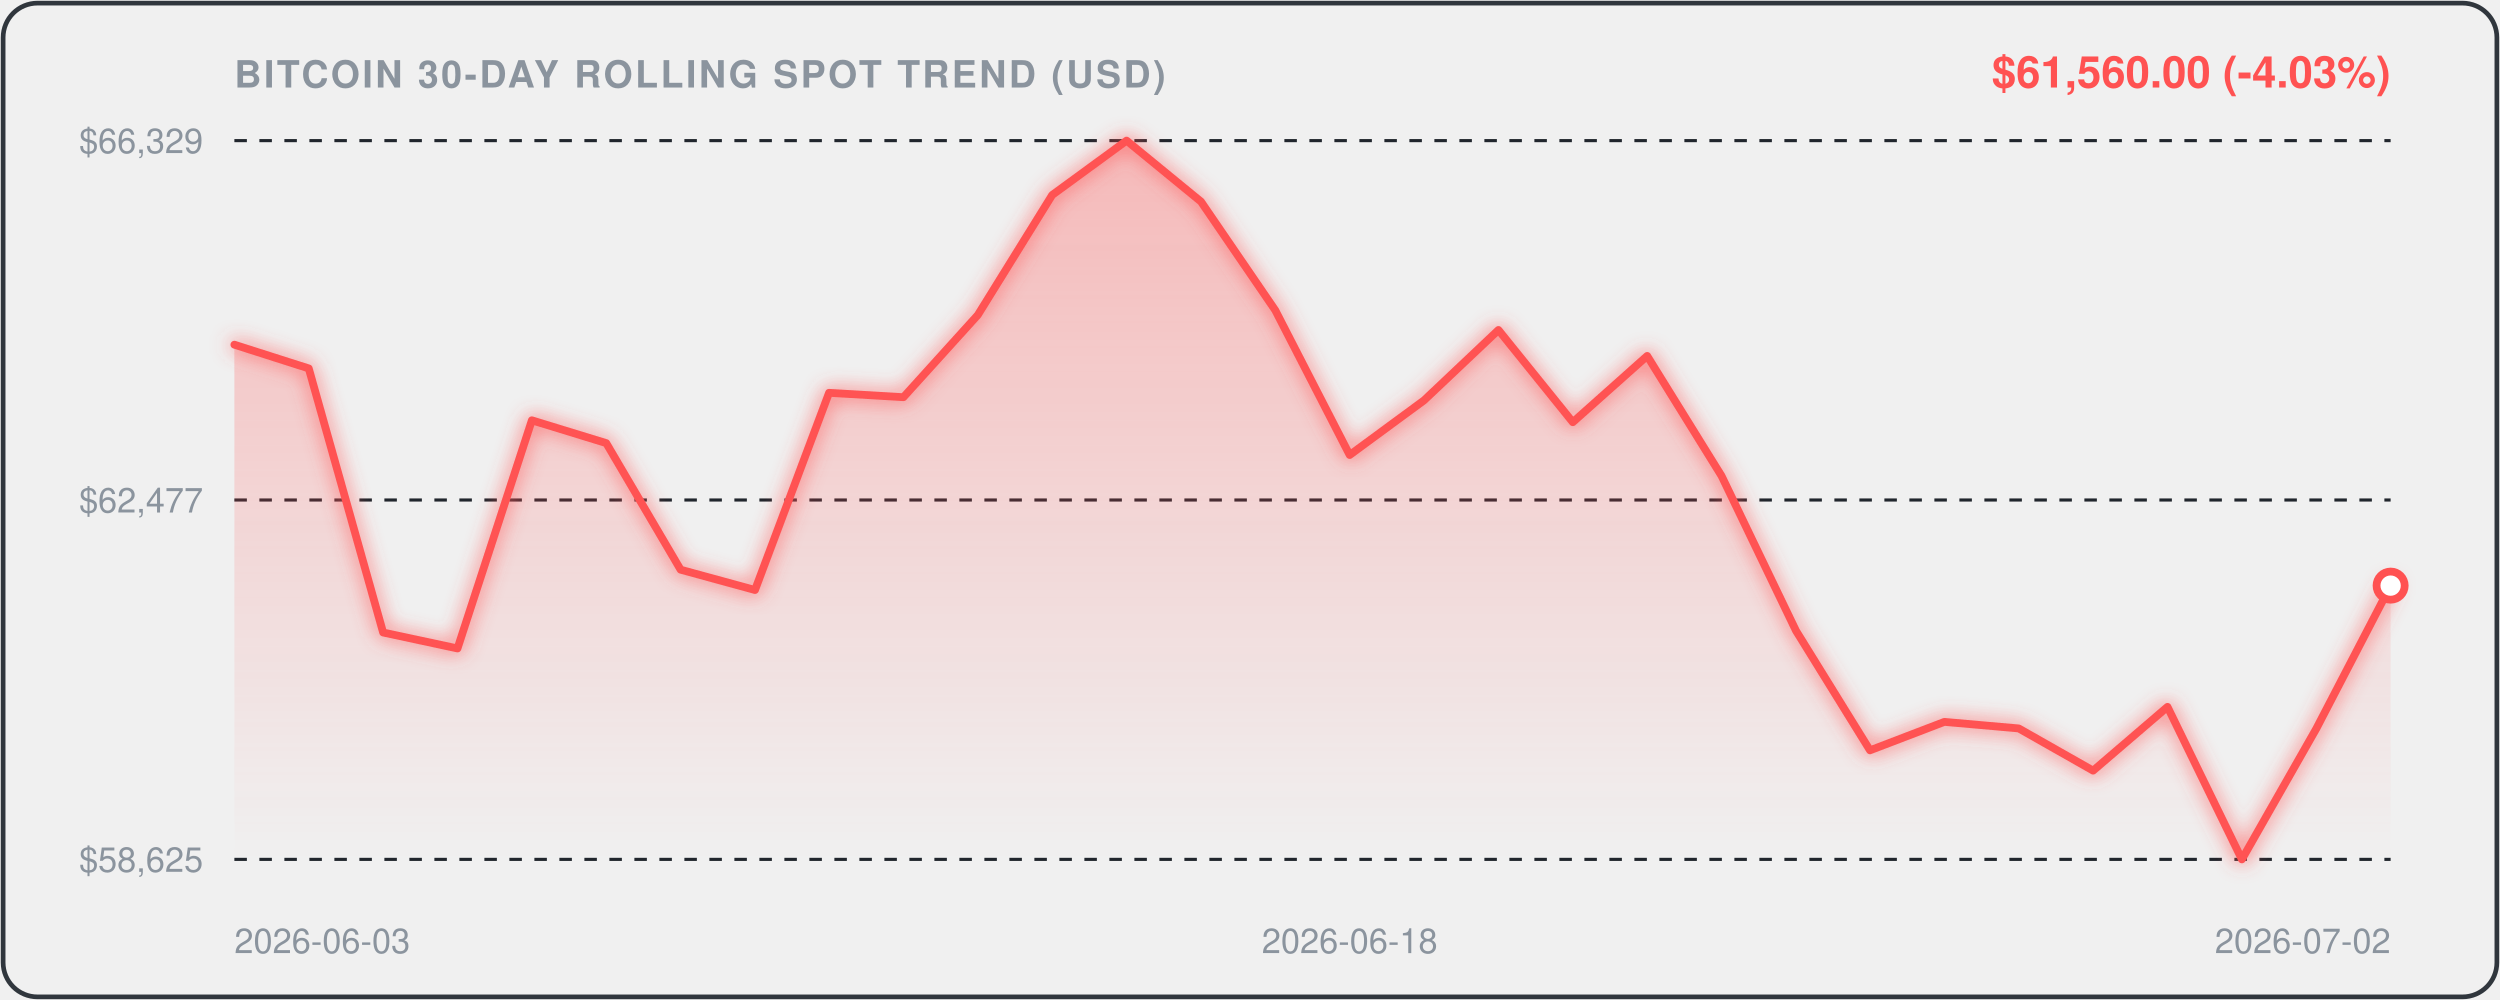
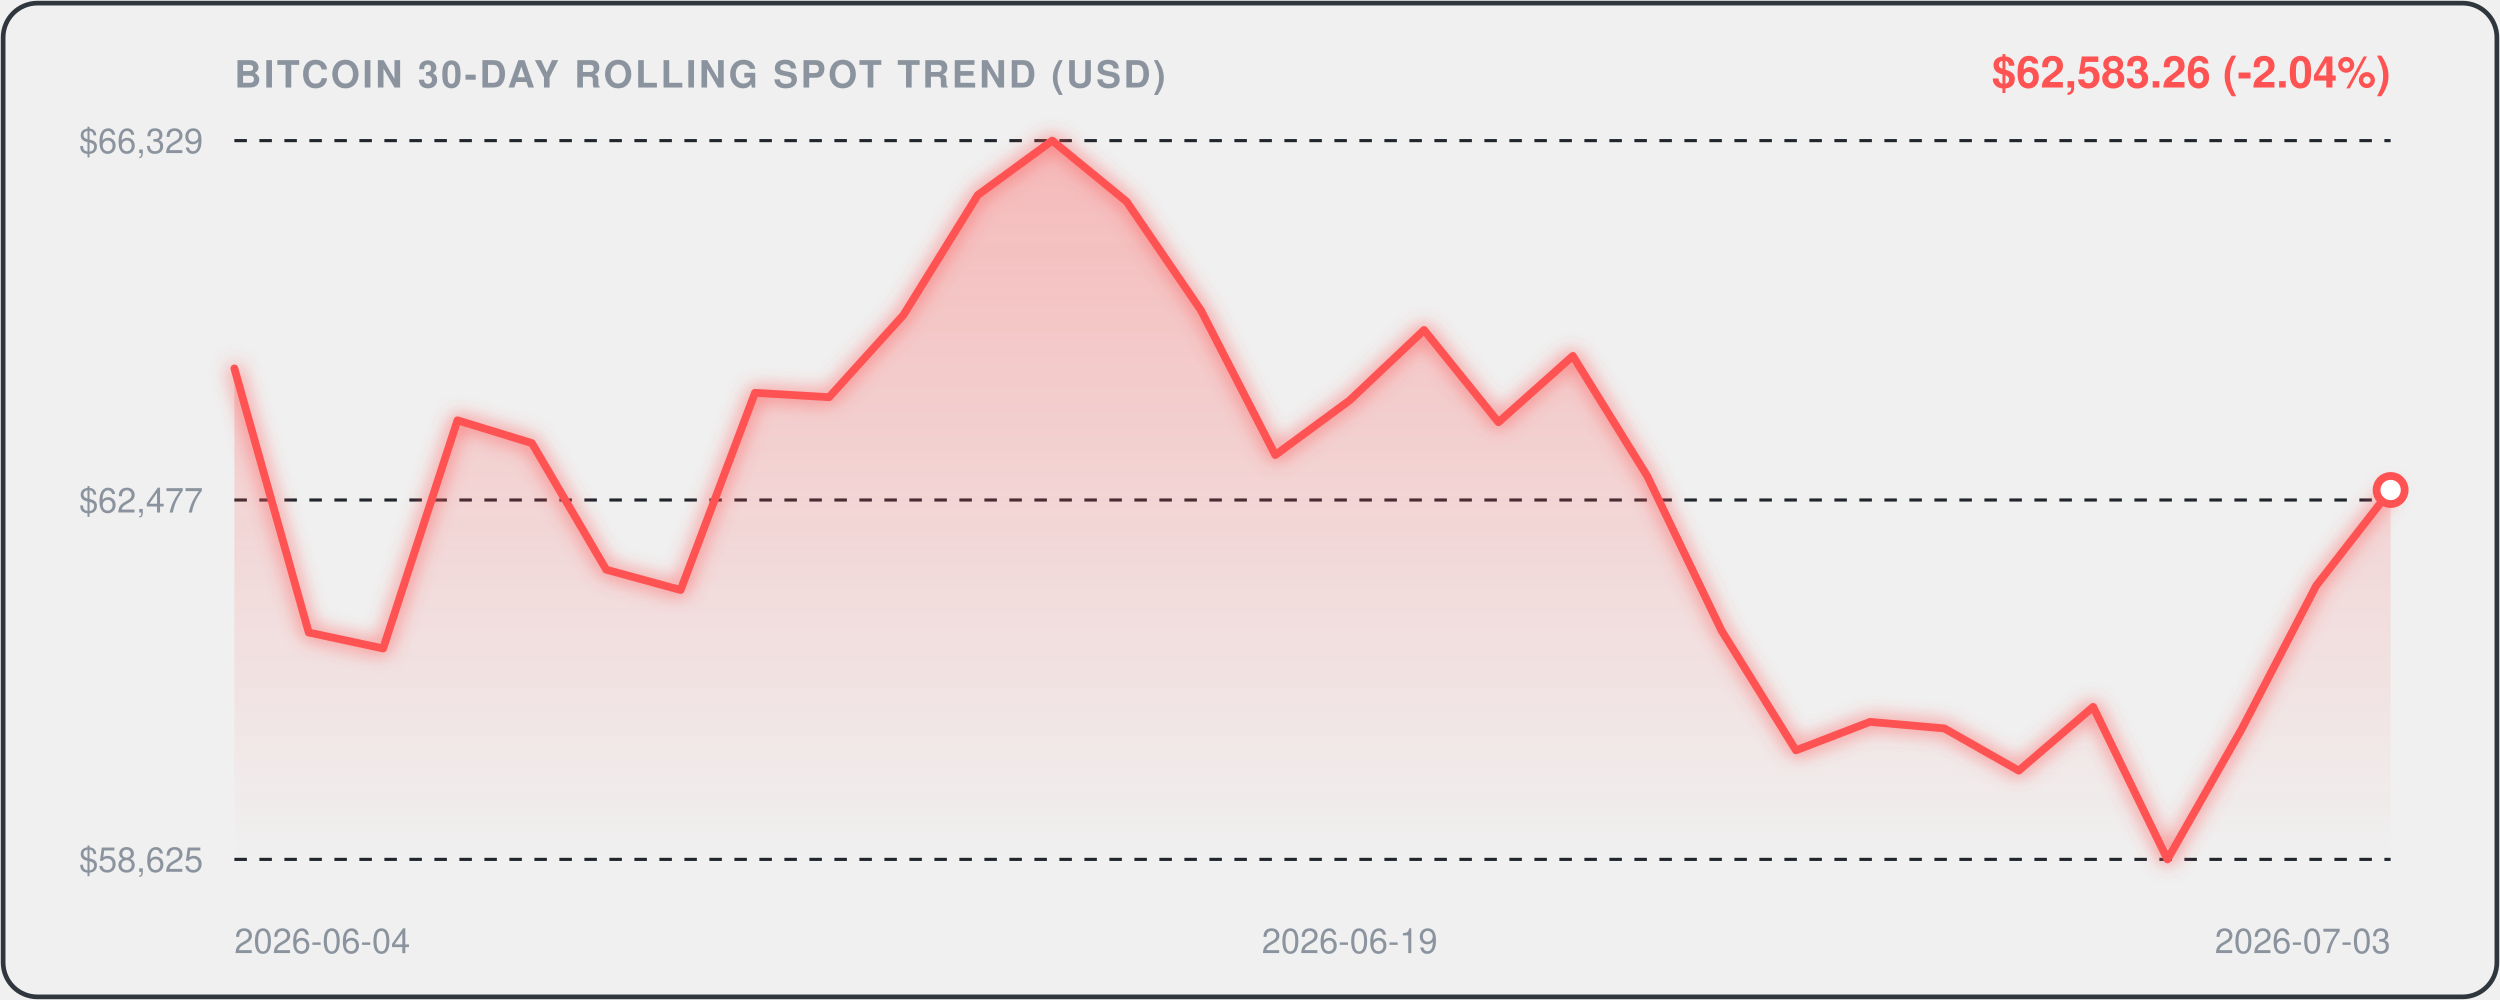
<svg xmlns="http://www.w3.org/2000/svg" viewBox="0 0 800 320" width="100%" height="100%" style="background:#0d1117;border-radius:12px;font-family:-apple-system,BlinkMacSystemFont,'Segoe UI',Helvetica,Arial,sans-serif;">
  <defs>
    <linearGradient id="areaGrad" x1="0" y1="0" x2="0" y2="1">
      <stop offset="0%" stop-color="rgba(255, 82, 82, 0.35)" />
      <stop offset="100%" stop-color="rgba(255, 82, 82, 0.0)" />
    </linearGradient>
    <filter id="glow" x="-20%" y="-20%" width="140%" height="140%">
      <feGaussianBlur stdDeviation="3" result="blur" />
      <feComposite in="SourceGraphic" in2="blur" operator="over" />
    </filter>
  </defs>
  <rect x="1" y="1" width="798" height="318" rx="11" fill="none" stroke="#30363d" stroke-width="1.5" />
  <text x="75" y="28" fill="#8b949e" font-size="12" font-weight="600" letter-spacing="0.8">BITCOIN 30-DAY ROLLING SPOT TREND (USD)</text>
-   <text x="765" y="28" text-anchor="end" fill="#FF5252" font-size="14" font-weight="700">$61,560.00 (-4.03%)</text>
+   <text x="765" y="28" text-anchor="end" fill="#FF5252" font-size="14" font-weight="700">$62,583.26 (-2.04%)</text>
  <line x1="75" y1="45" x2="765" y2="45" stroke="#21262d" stroke-width="1" stroke-dasharray="4,4" />
  <text x="65" y="49" text-anchor="end" fill="#8b949e" font-size="11">$66,329</text>
  <line x1="75" y1="160.0" x2="765" y2="160.0" stroke="#21262d" stroke-width="1" stroke-dasharray="4,4" />
  <text x="65" y="164.0" text-anchor="end" fill="#8b949e" font-size="11">$62,477</text>
  <line x1="75" y1="275" x2="765" y2="275" stroke="#21262d" stroke-width="1" stroke-dasharray="4,4" />
  <text x="65" y="279" text-anchor="end" fill="#8b949e" font-size="11">$58,625</text>
-   <path d="M 75.0,110.3 L 98.8,117.9 L 122.6,202.4 L 146.4,207.5 L 170.2,134.5 L 194.0,141.8 L 217.8,182.3 L 241.6,188.8 L 265.3,125.7 L 289.1,127.1 L 312.9,100.8 L 336.7,62.4 L 360.5,45.0 L 384.3,64.5 L 408.1,99.3 L 431.9,145.6 L 455.7,128.1 L 479.5,105.6 L 503.3,135.1 L 527.1,113.9 L 550.9,152.3 L 574.7,201.8 L 598.4,240.1 L 622.2,231.0 L 646.0,233.1 L 669.8,246.6 L 693.6,226.2 L 717.4,275.0 L 741.2,233.2 L 765.0,187.4 L 765.0,275.0 L 75.0,275.0 Z" fill="url(#areaGrad)" />
-   <path d="M 75.0,110.3 L 98.8,117.9 L 122.6,202.4 L 146.4,207.5 L 170.2,134.5 L 194.0,141.8 L 217.8,182.3 L 241.6,188.8 L 265.3,125.7 L 289.1,127.1 L 312.9,100.8 L 336.7,62.4 L 360.5,45.0 L 384.3,64.5 L 408.1,99.3 L 431.9,145.6 L 455.7,128.1 L 479.5,105.6 L 503.3,135.1 L 527.1,113.9 L 550.9,152.3 L 574.7,201.8 L 598.4,240.1 L 622.2,231.0 L 646.0,233.1 L 669.8,246.6 L 693.6,226.2 L 717.4,275.0 L 741.2,233.2 L 765.0,187.4" fill="none" stroke="#FF5252" stroke-width="2.5" stroke-linecap="round" stroke-linejoin="round" filter="url(#glow)" />
-   <circle cx="765.0" cy="187.4" r="4.5" fill="#ffffff" stroke="#FF5252" stroke-width="2.5" />
-   <text x="75.0" y="305" fill="#8b949e" font-size="11" text-anchor="start">2026-06-03</text>
-   <text x="431.9" y="305" fill="#8b949e" font-size="11" text-anchor="middle">2026-06-18</text>
-   <text x="765.0" y="305" fill="#8b949e" font-size="11" text-anchor="end">2026-07-02</text>
+   <path d="M 75.0,117.9 L 98.8,202.4 L 122.6,207.5 L 146.4,134.5 L 170.2,141.8 L 194.0,182.3 L 217.8,188.8 L 241.6,125.7 L 265.3,127.1 L 289.1,100.8 L 312.9,62.4 L 336.7,45.0 L 360.5,64.5 L 384.3,99.3 L 408.1,145.6 L 431.9,128.1 L 455.7,105.6 L 479.5,135.1 L 503.3,113.9 L 527.1,152.3 L 550.9,201.8 L 574.7,240.1 L 598.4,231.0 L 622.2,233.1 L 646.0,246.6 L 669.8,226.2 L 693.6,275.0 L 717.4,233.2 L 741.2,187.4 L 765.0,156.8 L 765.0,275.0 L 75.0,275.0 Z" fill="url(#areaGrad)" />
+   <path d="M 75.0,117.9 L 98.8,202.4 L 122.6,207.5 L 146.4,134.5 L 170.2,141.8 L 194.0,182.3 L 217.8,188.8 L 241.6,125.7 L 265.3,127.1 L 289.1,100.8 L 312.9,62.4 L 336.7,45.0 L 360.5,64.5 L 384.3,99.3 L 408.1,145.6 L 431.9,128.1 L 455.7,105.6 L 479.5,135.1 L 503.3,113.9 L 527.1,152.3 L 550.9,201.8 L 574.7,240.1 L 598.4,231.0 L 622.2,233.1 L 646.0,246.6 L 669.8,226.2 L 693.6,275.0 L 717.4,233.2 L 741.2,187.4 L 765.0,156.8" fill="none" stroke="#FF5252" stroke-width="2.5" stroke-linecap="round" stroke-linejoin="round" filter="url(#glow)" />
+   <circle cx="765.0" cy="156.8" r="4.5" fill="#ffffff" stroke="#FF5252" stroke-width="2.5" />
+   <text x="75.0" y="305" fill="#8b949e" font-size="11" text-anchor="start">2026-06-04</text>
+   <text x="431.9" y="305" fill="#8b949e" font-size="11" text-anchor="middle">2026-06-19</text>
+   <text x="765.0" y="305" fill="#8b949e" font-size="11" text-anchor="end">2026-07-03</text>
</svg>
